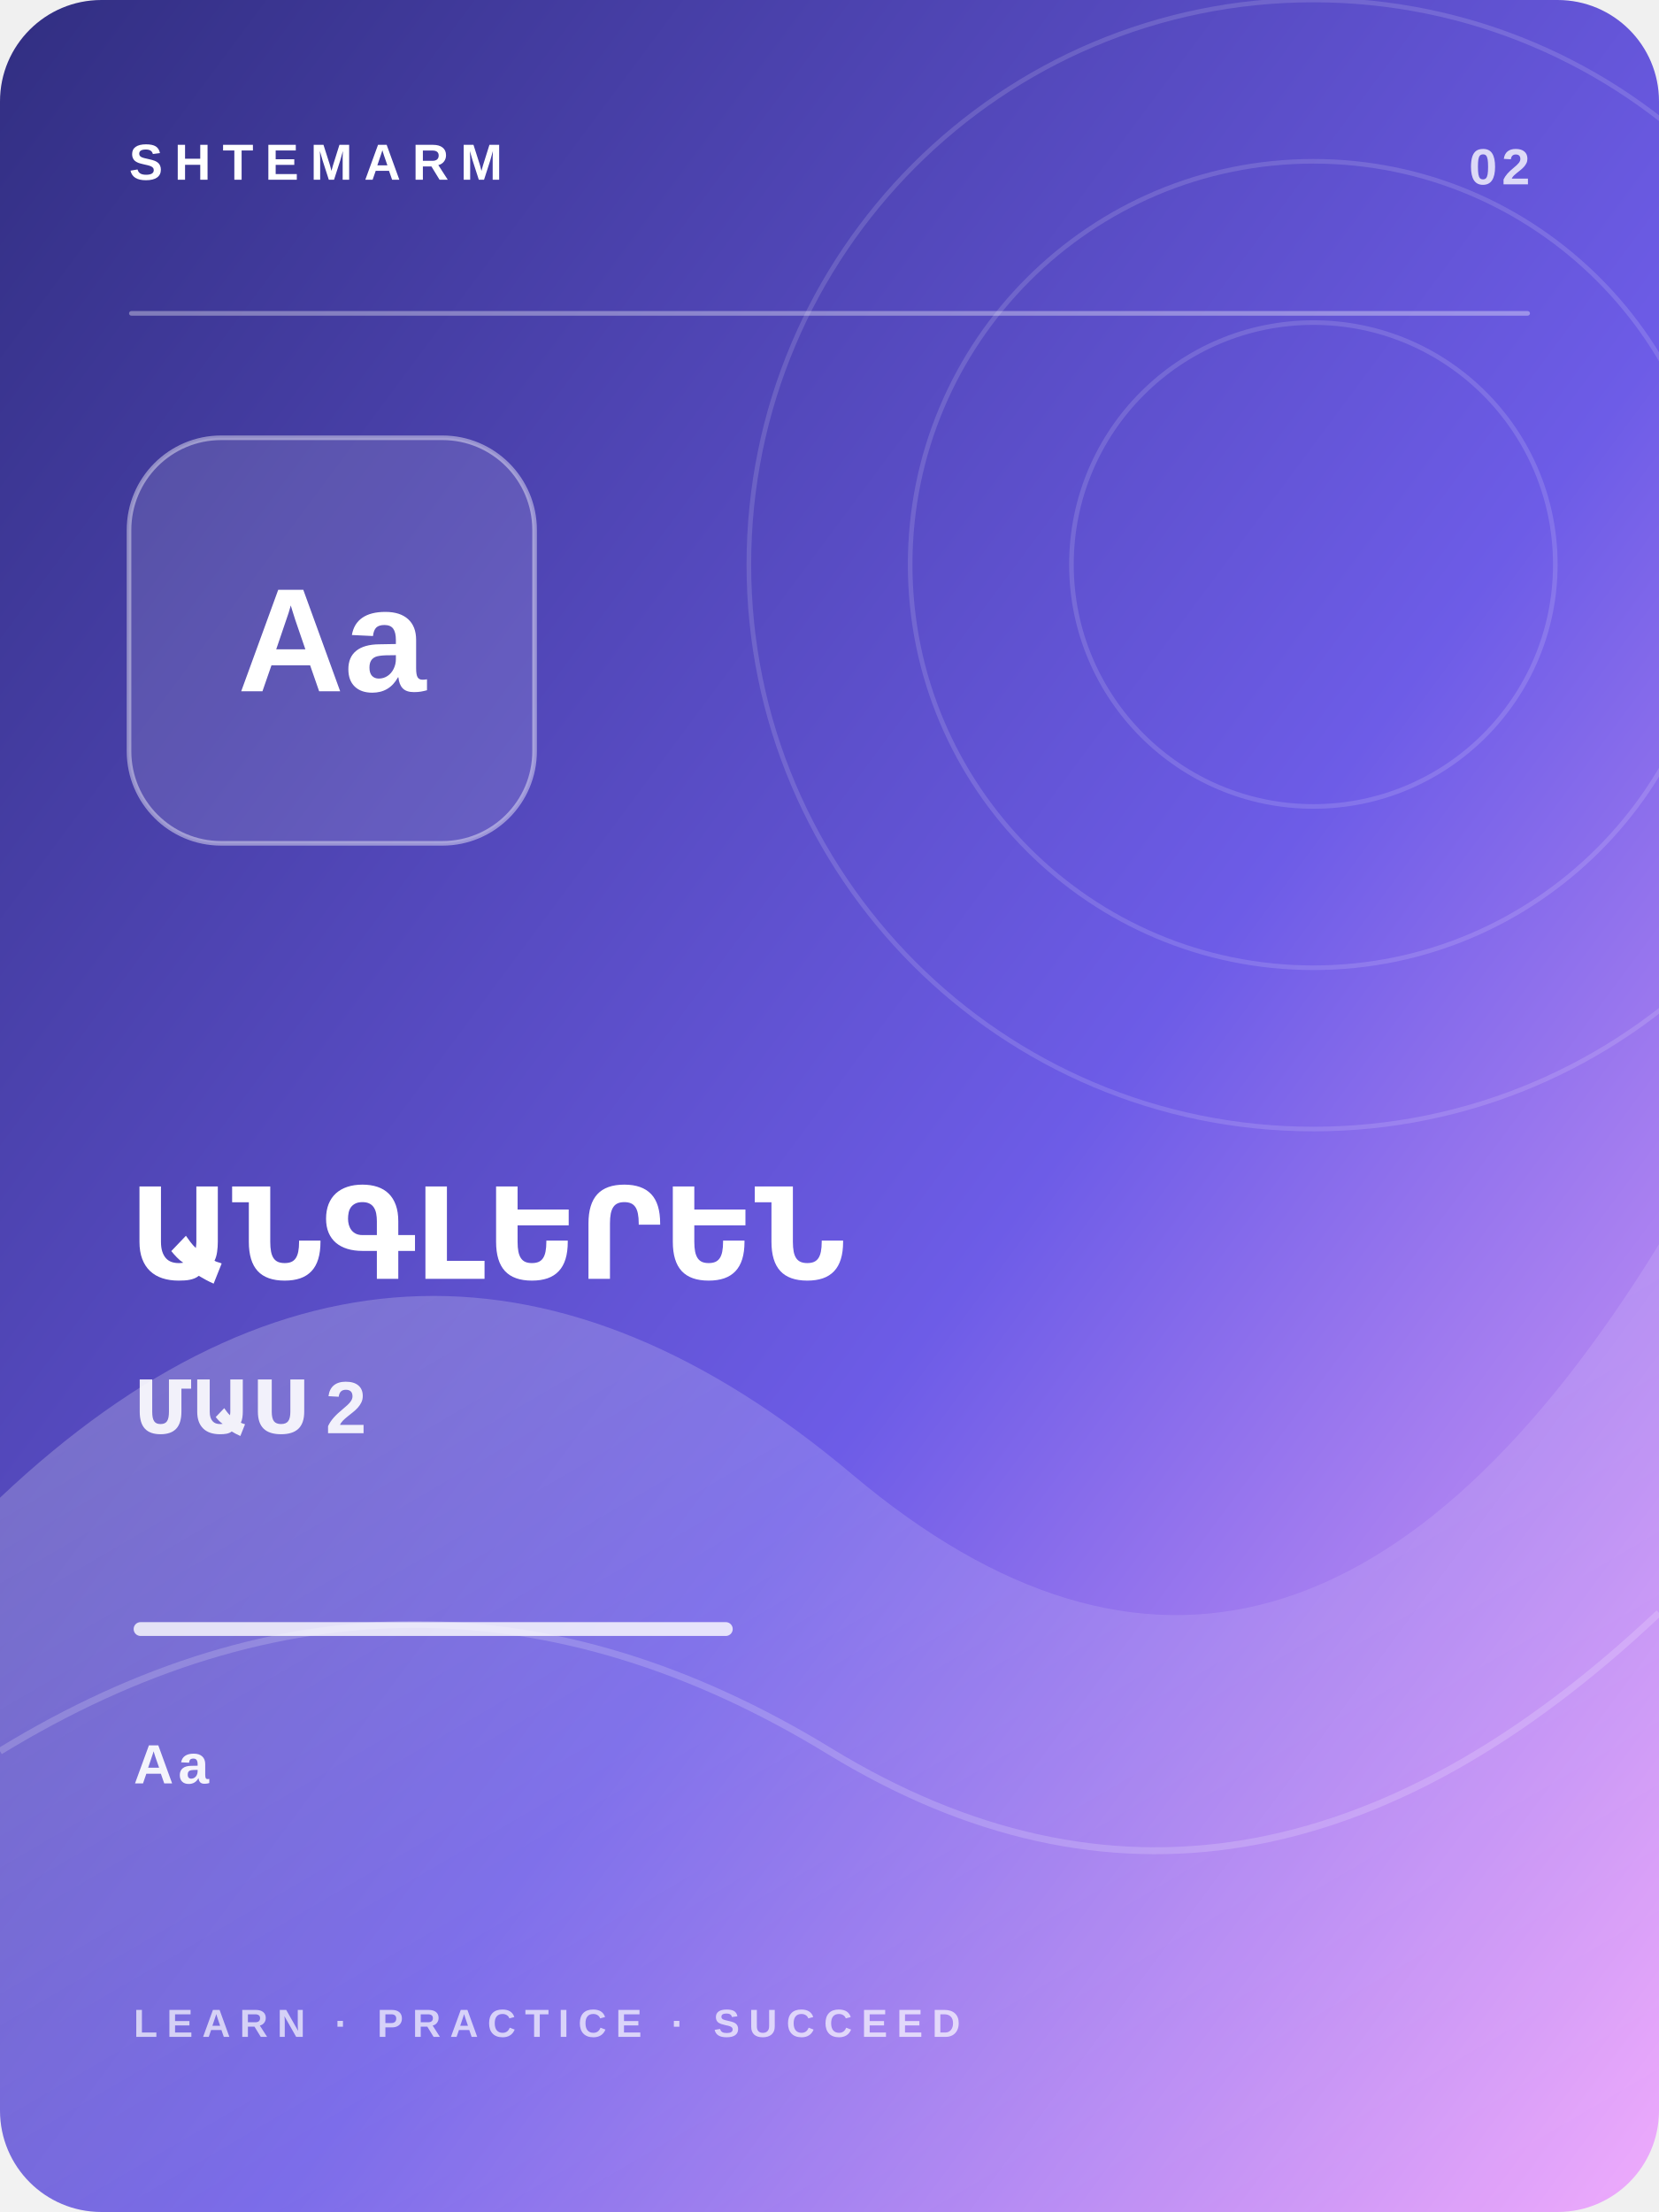
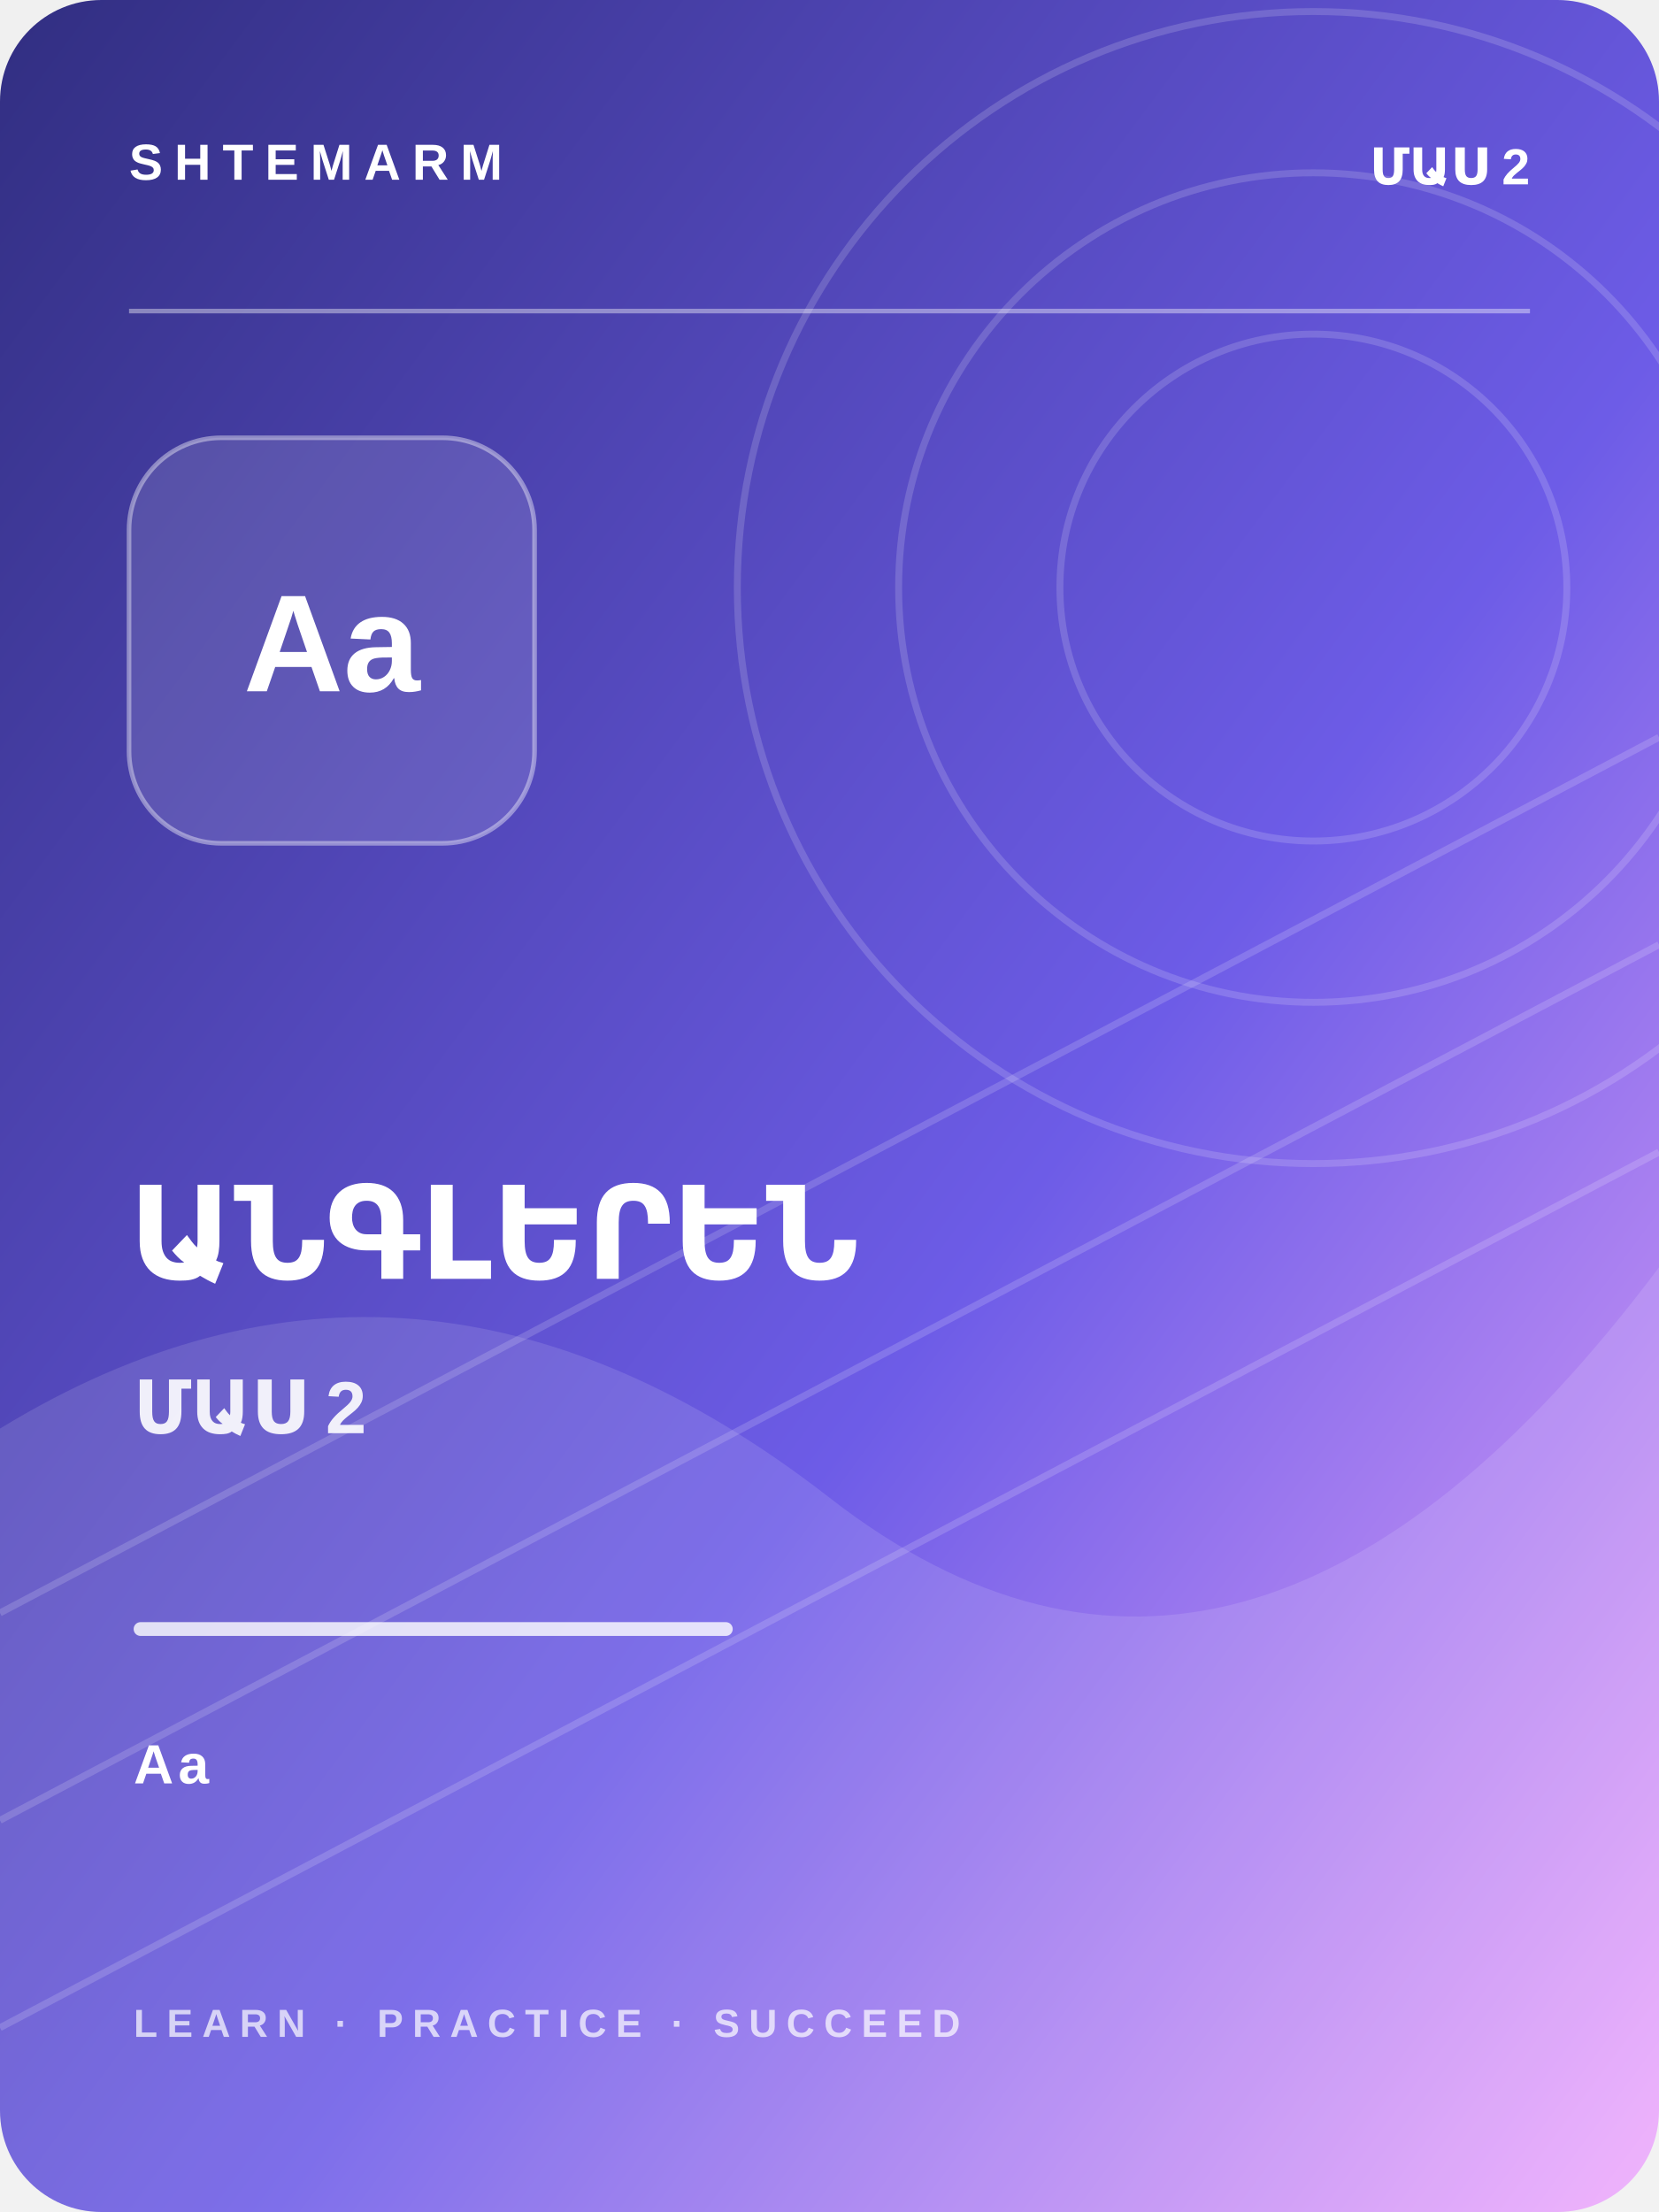
<svg xmlns="http://www.w3.org/2000/svg" width="720" height="960" viewBox="0 0 720 960" role="img" aria-label="ԱՆԳԼԵՐԵՆ · ՄԱՍ 2">
  <defs>
-     <linearGradient id="bg" x1="0" y1="0" x2="1" y2="1">
+     <linearGradient id="g" x1="0" y1="0" x2="1" y2="1">
      <stop stop-color="#312e81" />
      <stop offset=".58" stop-color="#6d5ce7" />
      <stop offset="1" stop-color="#f0abfc" />
    </linearGradient>
-     <linearGradient id="glow" x1="0" y1="0" x2="1" y2="1">
-       <stop stop-color="#fff" stop-opacity=".24" />
-       <stop offset="1" stop-color="#fff" stop-opacity="0" />
-     </linearGradient>
  </defs>
-   <rect width="720" height="960" rx="44" fill="url(#bg)" />
-   <circle cx="570" cy="245" r="245" fill="none" stroke="#fff" stroke-opacity=".14" stroke-width="2" />
-   <circle cx="570" cy="245" r="175" fill="none" stroke="#fff" stroke-opacity=".14" stroke-width="2" />
-   <circle cx="570" cy="245" r="105" fill="none" stroke="#fff" stroke-opacity=".14" stroke-width="2" />
-   <path d="M0 650 Q180 480 370 640 T720 540 V960 H0Z" fill="url(#glow)" />
-   <path d="M0 760 Q180 650 360 760 T720 700" fill="none" stroke="#fff" stroke-opacity=".18" stroke-width="3" />
+   <rect width="720" height="960" rx="44" fill="url(#g)" />
+   <g fill="none" stroke="#fff" stroke-opacity=".16" stroke-width="3">
+     <circle cx="570" cy="255" r="250" />
+     <circle cx="570" cy="255" r="180" />
+     <circle cx="570" cy="255" r="110" />
+     <path d="M0 700L720 320M0 790L720 410M0 880L720 500" />
+   </g>
+   <path d="M0 620Q180 510 360 650T720 550V960H0Z" fill="#fff" fill-opacity=".12" />
  <text x="56" y="78" fill="#fff" font-family="Arial,sans-serif" font-size="22" font-weight="800" letter-spacing="5">SHTEMARM</text>
-   <text x="664" y="80" text-anchor="end" fill="#fff" fill-opacity=".78" font-family="Arial,sans-serif" font-size="22" font-weight="800" letter-spacing="2">02</text>
-   <rect x="56" y="135" width="608" height="2" rx="1" fill="#fff" fill-opacity=".35" />
-   <rect x="56" y="190" width="176" height="176" rx="40" fill="#fff" fill-opacity=".12" stroke="#fff" stroke-opacity=".42" stroke-width="2" />
-   <text x="144" y="300" text-anchor="middle" fill="#fff" font-family="Arial,sans-serif" font-size="64" font-weight="800">Aa</text>
-   <text x="56" y="555" fill="#fff" font-family="Arial,sans-serif" font-size="55" font-weight="900">ԱՆԳԼԵՐԵՆ</text>
+   <text x="664" y="80" text-anchor="end" fill="#fff" font-family="Arial,sans-serif" font-size="22" font-weight="800">ՄԱՍ 2</text>
+   <path d="M56 135H664" stroke="#fff" stroke-opacity=".4" stroke-width="2" />
+   <rect x="56" y="190" width="176" height="176" rx="40" fill="#fff" fill-opacity=".12" stroke="#fff" stroke-opacity=".4" stroke-width="2" />
+   <text x="144" y="300" text-anchor="middle" fill="#fff" font-family="Arial,sans-serif" font-size="60" font-weight="900">Aa</text>
+   <text x="56" y="555" fill="#fff" font-family="Arial,sans-serif" font-size="56" font-weight="900">ԱՆԳԼԵՐԵՆ</text>
  <text x="58" y="622" fill="#fff" fill-opacity=".9" font-family="Arial,sans-serif" font-size="32" font-weight="700">ՄԱՍ 2</text>
  <rect x="58" y="704" width="260" height="6" rx="3" fill="#fff" fill-opacity=".8" />
-   <text x="58" y="774" fill="#fff" fill-opacity=".92" font-family="Arial,sans-serif" font-size="24" font-weight="700" letter-spacing="2">Aa</text>
-   <text x="58" y="884" fill="#fff" fill-opacity=".68" font-family="Arial,sans-serif" font-size="17" font-weight="700" letter-spacing="4">LEARN · PRACTICE · SUCCEED</text>
+   <text x="58" y="774" fill="#fff" font-family="Arial,sans-serif" font-size="24" font-weight="700" letter-spacing="2">Aa</text>
+   <text x="58" y="884" fill="#fff" fill-opacity=".7" font-family="Arial,sans-serif" font-size="17" font-weight="700" letter-spacing="4">LEARN · PRACTICE · SUCCEED</text>
</svg>
